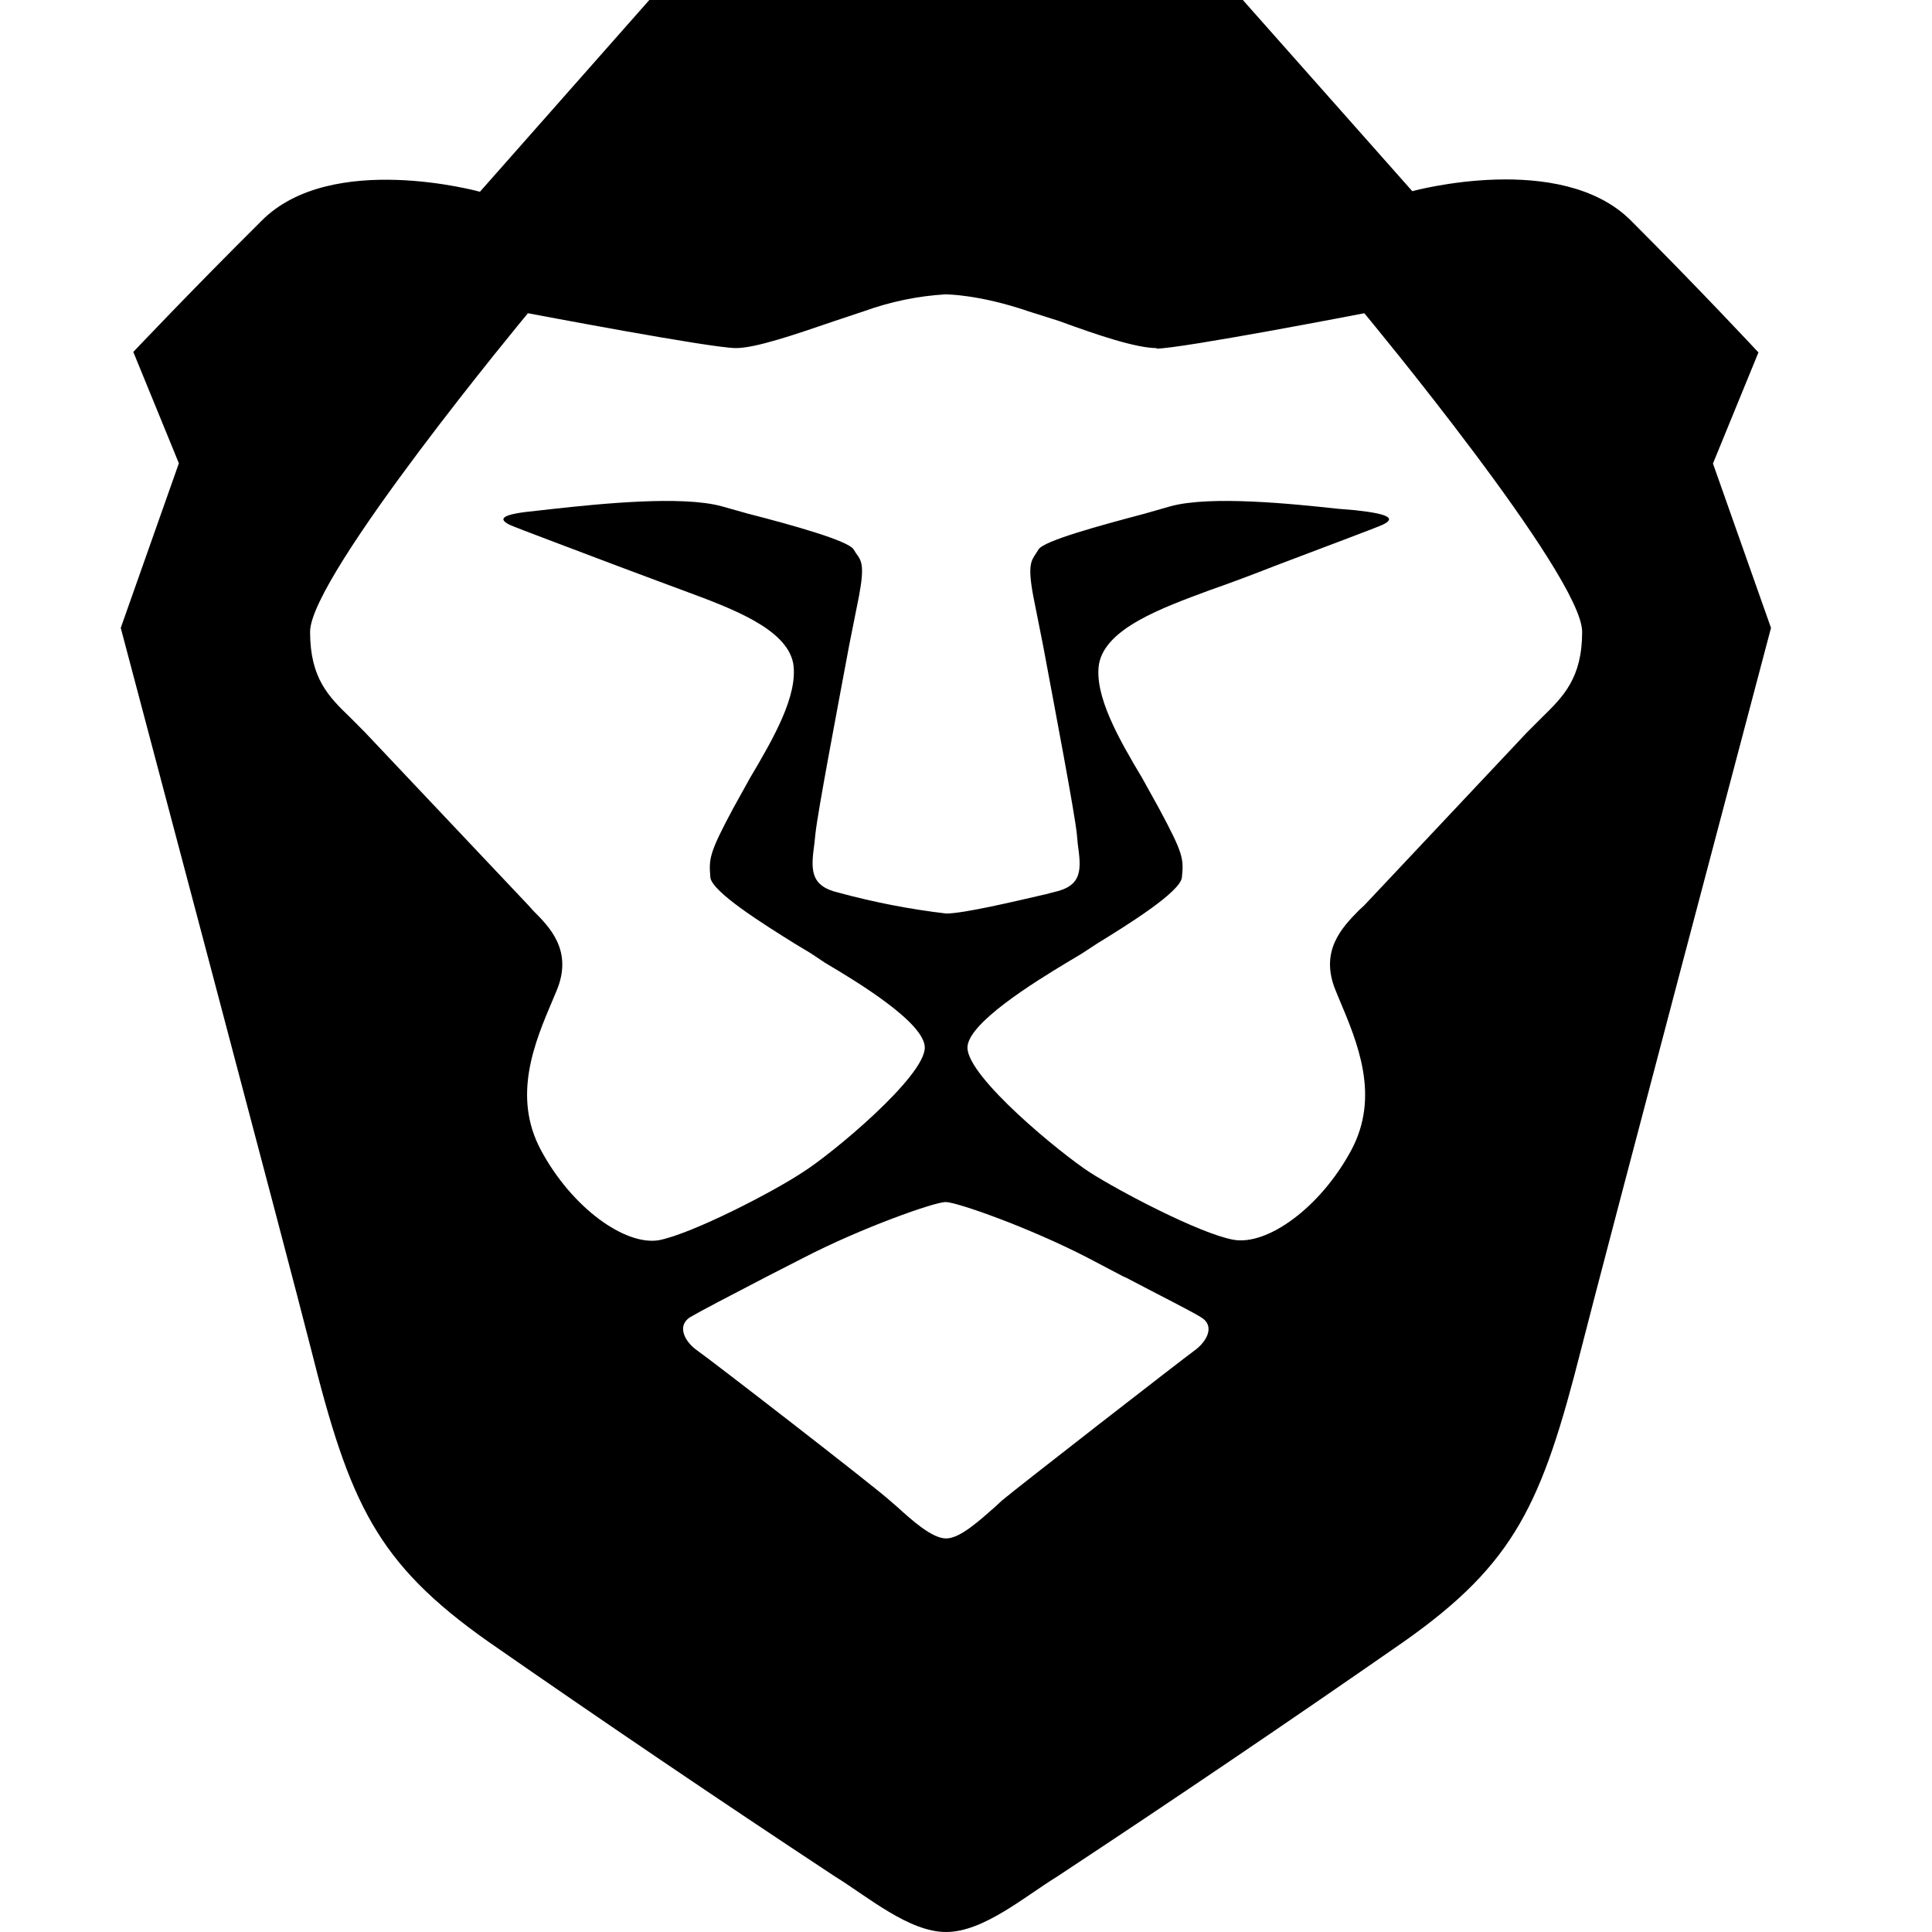
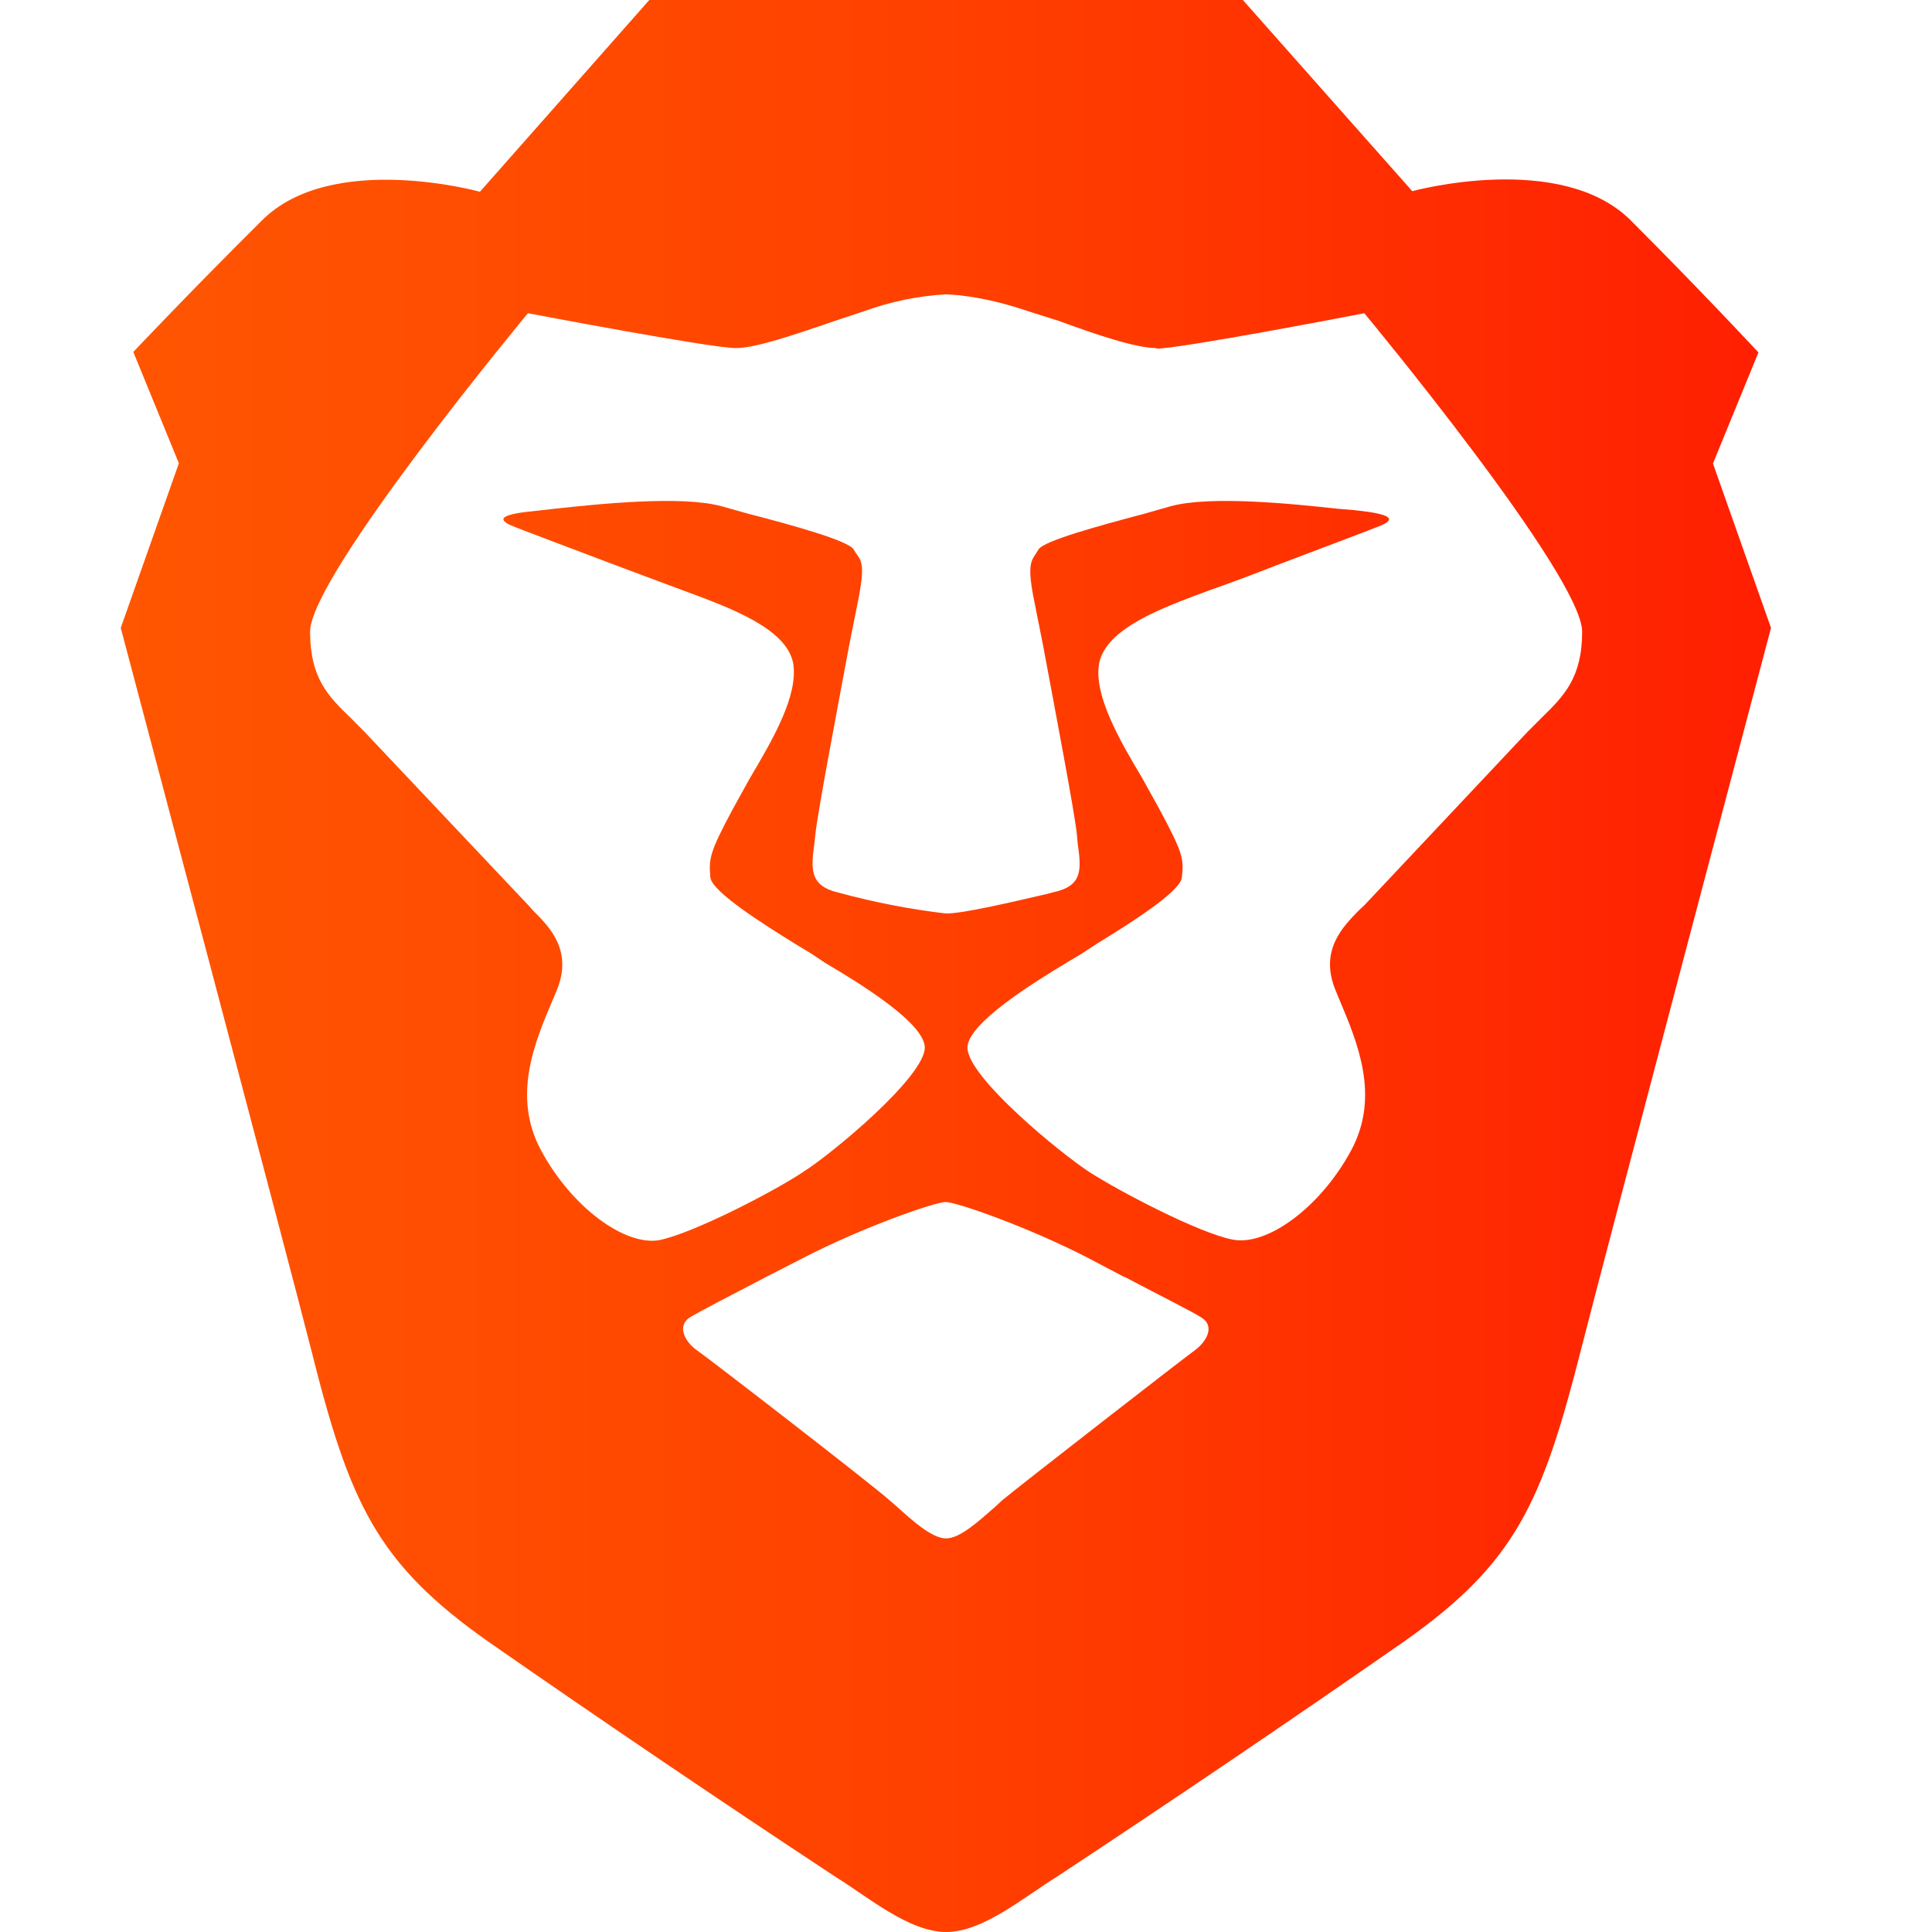
- <svg xmlns="http://www.w3.org/2000/svg" fill="currentColor" fill-rule="evenodd" height="1em" style="flex:none;line-height:1" viewBox="0 0 24 24" width="1em">
-   <path d="M17.544 2.375c.017-.005 1.844-.5 2.712.361.872.872 1.588 1.642 1.588 1.642l-.565 1.38v-.003.006-.003L22 7.8c-.014.05-2.112 7.983-2.357 8.954-.488 1.924-.819 2.663-2.202 3.638a212.634 212.634 0 01-4.305 2.917c-.41.252-.92.691-1.383.691-.463 0-.974-.439-1.383-.691a213.099 213.099 0 01-4.306-2.917c-1.383-.975-1.72-1.714-2.2-3.632-.246-.977-2.35-8.904-2.364-8.96l.722-2.045-.566-1.383s.722-.764 1.594-1.63c.866-.872 2.712-.36 2.712-.36L8.066 0h7.373l2.105 2.375zm-5.797 12.557c-.138 0-1.04.318-1.762.691l-.457.234c-.487.253-.823.428-.956.506-.168.108-.066.306.09.414.15.103 2.195 1.684 2.394 1.865l.09.078c.186.168.432.391.607.391.174 0 .415-.223.607-.391l.084-.078c.2-.169 2.244-1.756 2.394-1.865.15-.108.258-.3.09-.408-.133-.084-.475-.253-.956-.506h-.006l-.457-.24c-.722-.373-1.623-.691-1.762-.691zm.006-11.276c-.35.02-.694.092-1.023.211l-.378.126c-.493.169-.969.331-1.21.331-.312 0-2.554-.428-2.584-.433 0 0-2.706 3.26-2.706 3.957 0 .577.228.805.504 1.07l.174.175 2.033 2.152.06.067c.204.204.5.498.29.998l-.043.102c-.228.535-.511 1.203-.15 1.876.384.716 1.046 1.19 1.467 1.118.42-.084 1.419-.601 1.78-.841.367-.229 1.52-1.19 1.521-1.551 0-.307-.829-.812-1.238-1.053l-.18-.12-.199-.12c-.367-.229-1.035-.644-1.047-.825-.018-.228-.017-.294.283-.853l.21-.379c.289-.487.602-1.029.536-1.426-.085-.433-.777-.685-1.36-.901l-.21-.078-.613-.229c-.583-.222-1.232-.463-1.34-.511-.145-.073-.11-.132.335-.174l.223-.025c.553-.06 1.582-.168 2.08-.03l.32.09c.564.145 1.25.337 1.316.445l.03.048c.067.09.109.145.037.53l-.121.607c-.15.806-.391 2.069-.421 2.351l-.012.115c-.042.312-.066.529.301.613.438.119.884.206 1.335.259.216 0 .824-.144 1.24-.24l.095-.025c.367-.078.343-.289.3-.602l-.011-.12c-.03-.282-.27-1.54-.42-2.345l-.122-.614c-.072-.384-.024-.439.036-.529l.03-.048c.067-.108.753-.294 1.318-.444l.318-.091c.5-.138 1.528-.03 2.081.03l.216.018c.451.048.493.108.343.18-.11.049-.758.29-1.341.512-.273.108-.547.21-.823.307-.583.216-1.275.468-1.36.907-.066.391.247.939.535 1.42l.21.379c.301.56.308.625.284.854-.012.18-.68.595-1.053.824l-.192.126-.181.108c-.41.247-1.238.758-1.238 1.059 0 .367 1.16 1.316 1.521 1.55.367.235 1.36.758 1.78.836.421.078 1.082-.396 1.467-1.112.36-.673.078-1.335-.15-1.876l-.042-.102c-.21-.5.084-.794.289-1.004l.065-.06 2.02-2.147.181-.181c.271-.265.505-.493.505-1.07 0-.698-2.706-3.957-2.706-3.957-.03.006-2.275.44-2.586.44l.007-.007c-.252 0-.722-.156-1.215-.337l-.379-.12c-.612-.21-1.02-.21-1.022-.21z" />
+ <svg xmlns="http://www.w3.org/2000/svg" height="1em" style="flex:none;line-height:1" viewBox="0 0 24 24" width="1em">
+   <path d="M17.544 2.375c.017-.005 1.844-.5 2.712.361.872.872 1.588 1.642 1.588 1.642l-.565 1.38v-.003.006-.003L22 7.8c-.014.05-2.112 7.983-2.357 8.954-.488 1.924-.819 2.663-2.202 3.638a212.634 212.634 0 01-4.305 2.917c-.41.252-.92.691-1.383.691-.463 0-.974-.439-1.383-.691a213.099 213.099 0 01-4.306-2.917c-1.383-.975-1.72-1.714-2.2-3.632-.246-.977-2.35-8.904-2.364-8.96l.722-2.045-.566-1.383s.722-.764 1.594-1.63c.866-.872 2.712-.36 2.712-.36L8.066 0h7.373l2.105 2.375zm-5.797 12.557c-.138 0-1.04.318-1.762.691l-.457.234c-.487.253-.823.428-.956.506-.168.108-.066.306.09.414.15.103 2.195 1.684 2.394 1.865l.09.078c.186.168.432.391.607.391.174 0 .415-.223.607-.391l.084-.078c.2-.169 2.244-1.756 2.394-1.865.15-.108.258-.3.09-.408-.133-.084-.475-.253-.956-.506h-.006l-.457-.24c-.722-.373-1.623-.691-1.762-.691zm.006-11.276c-.35.02-.694.092-1.023.211l-.378.126c-.493.169-.969.331-1.21.331-.312 0-2.554-.428-2.584-.433 0 0-2.706 3.26-2.706 3.957 0 .577.228.805.504 1.07l.174.175 2.033 2.152.06.067c.204.204.5.498.29.998l-.043.102c-.228.535-.511 1.203-.15 1.876.384.716 1.046 1.19 1.467 1.118.42-.084 1.419-.601 1.78-.841.367-.229 1.52-1.19 1.521-1.551 0-.307-.829-.812-1.238-1.053l-.18-.12-.199-.12c-.367-.229-1.035-.644-1.047-.825-.018-.228-.017-.294.283-.853l.21-.379c.289-.487.602-1.029.536-1.426-.085-.433-.777-.685-1.36-.901l-.21-.078-.613-.229c-.583-.222-1.232-.463-1.34-.511-.145-.073-.11-.132.335-.174l.223-.025c.553-.06 1.582-.168 2.08-.03l.32.09c.564.145 1.25.337 1.316.445l.03.048c.067.09.109.145.037.53l-.121.607c-.15.806-.391 2.069-.421 2.351l-.012.115c-.042.312-.066.529.301.613.438.119.884.206 1.335.259.216 0 .824-.144 1.24-.24l.095-.025c.367-.078.343-.289.3-.602l-.011-.12c-.03-.282-.27-1.54-.42-2.345l-.122-.614c-.072-.384-.024-.439.036-.529l.03-.048c.067-.108.753-.294 1.318-.444l.318-.091c.5-.138 1.528-.03 2.081.03l.216.018c.451.048.493.108.343.18-.11.049-.758.29-1.341.512-.273.108-.547.21-.823.307-.583.216-1.275.468-1.36.907-.066.391.247.939.535 1.42l.21.379c.301.56.308.625.284.854-.012.18-.68.595-1.053.824l-.192.126-.181.108c-.41.247-1.238.758-1.238 1.059 0 .367 1.16 1.316 1.521 1.55.367.235 1.36.758 1.78.836.421.078 1.082-.396 1.467-1.112.36-.673.078-1.335-.15-1.876l-.042-.102c-.21-.5.084-.794.289-1.004l.065-.06 2.02-2.147.181-.181c.271-.265.505-.493.505-1.07 0-.698-2.706-3.957-2.706-3.957-.03.006-2.275.44-2.586.44l.007-.007c-.252 0-.722-.156-1.215-.337l-.379-.12c-.612-.21-1.02-.21-1.022-.21z" fill="url(#lobe-icons-brave-_R_0_)" />
+   <defs>
+     <linearGradient gradientUnits="userSpaceOnUse" id="lobe-icons-brave-_R_0_" x1="1.506" x2="22" y1="24.174" y2="24.174">
+       <stop stop-color="#FF5601" />
+       <stop offset=".5" stop-color="#FF4000" />
+       <stop offset="1" stop-color="#FF1F01" />
+     </linearGradient>
+   </defs>
</svg>
